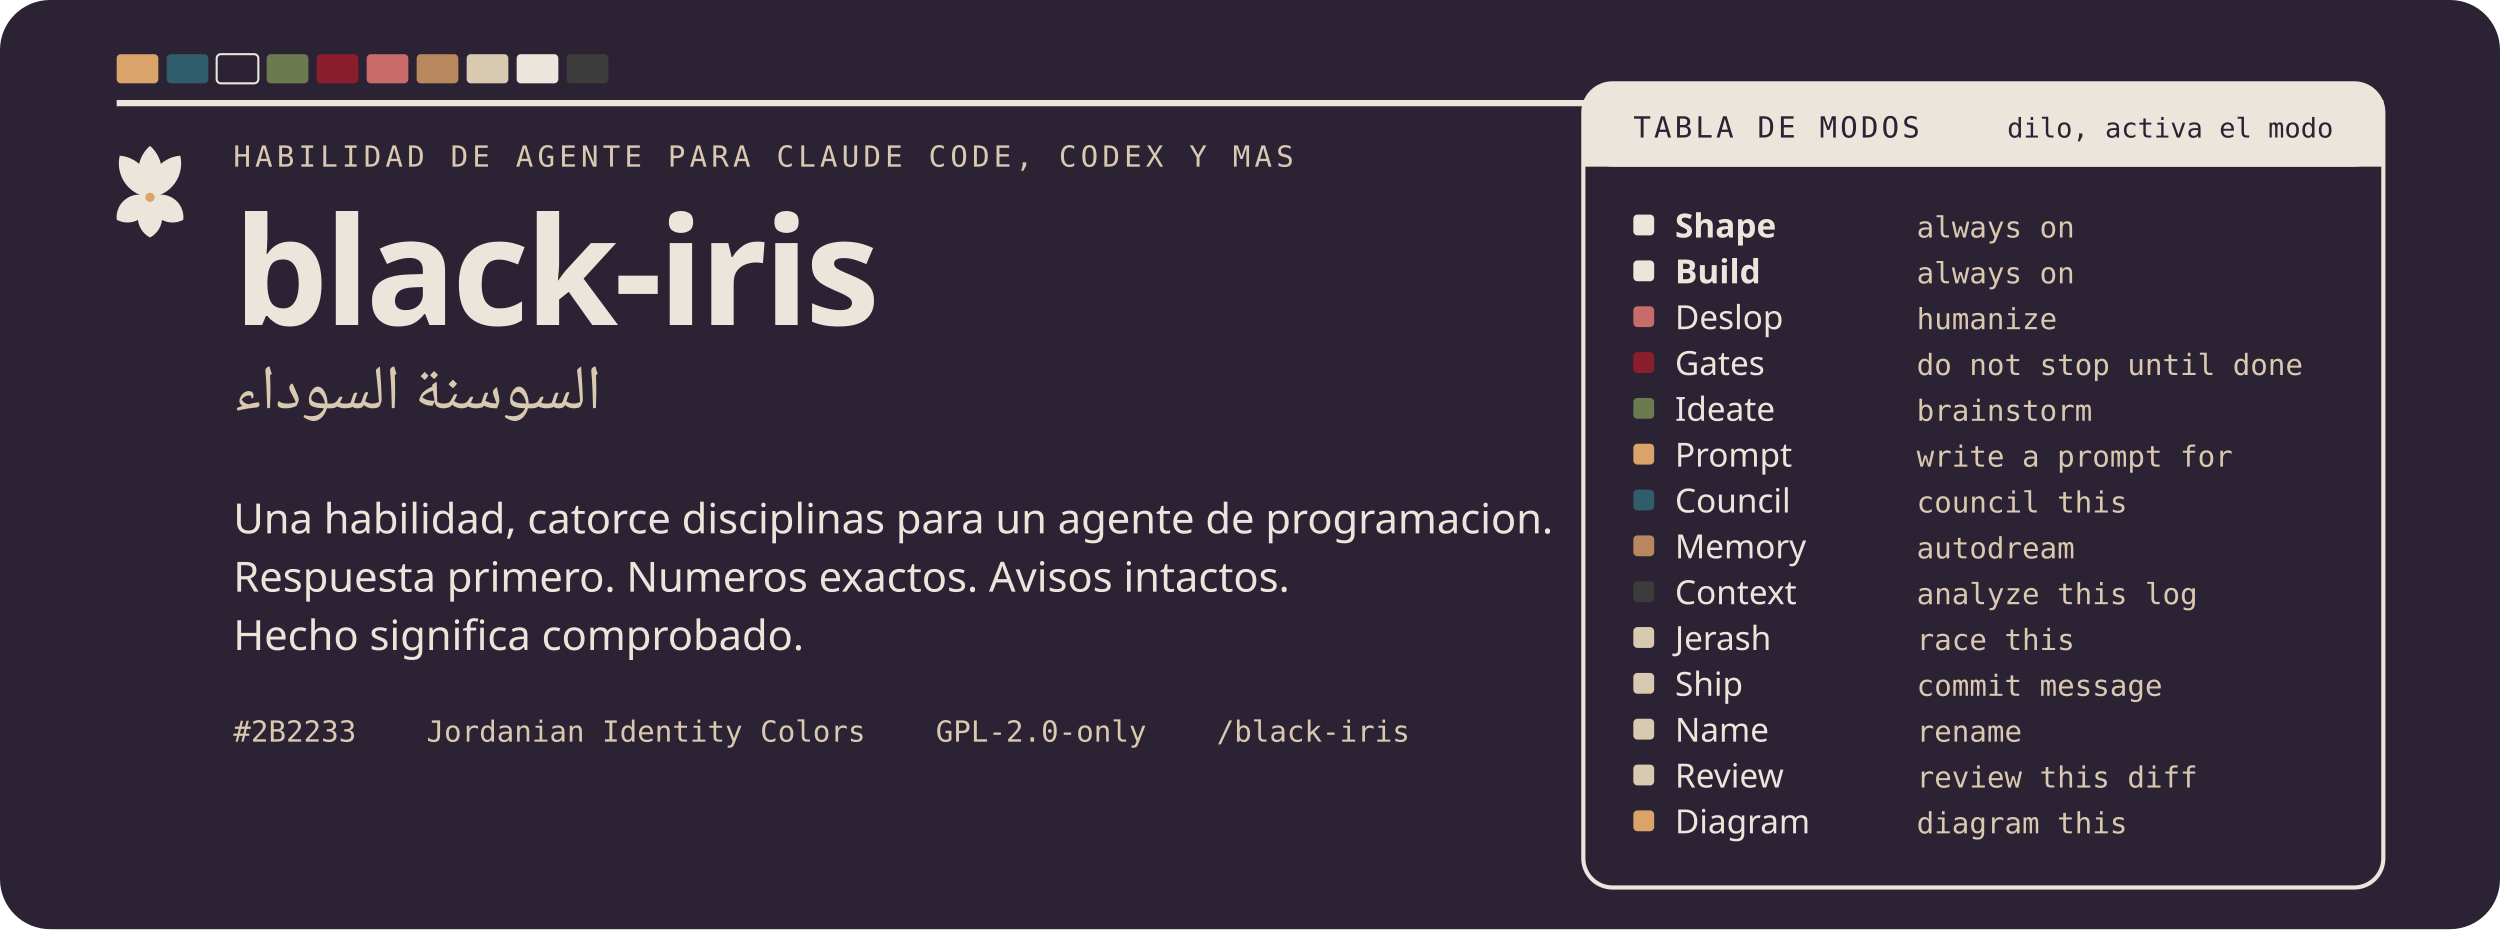
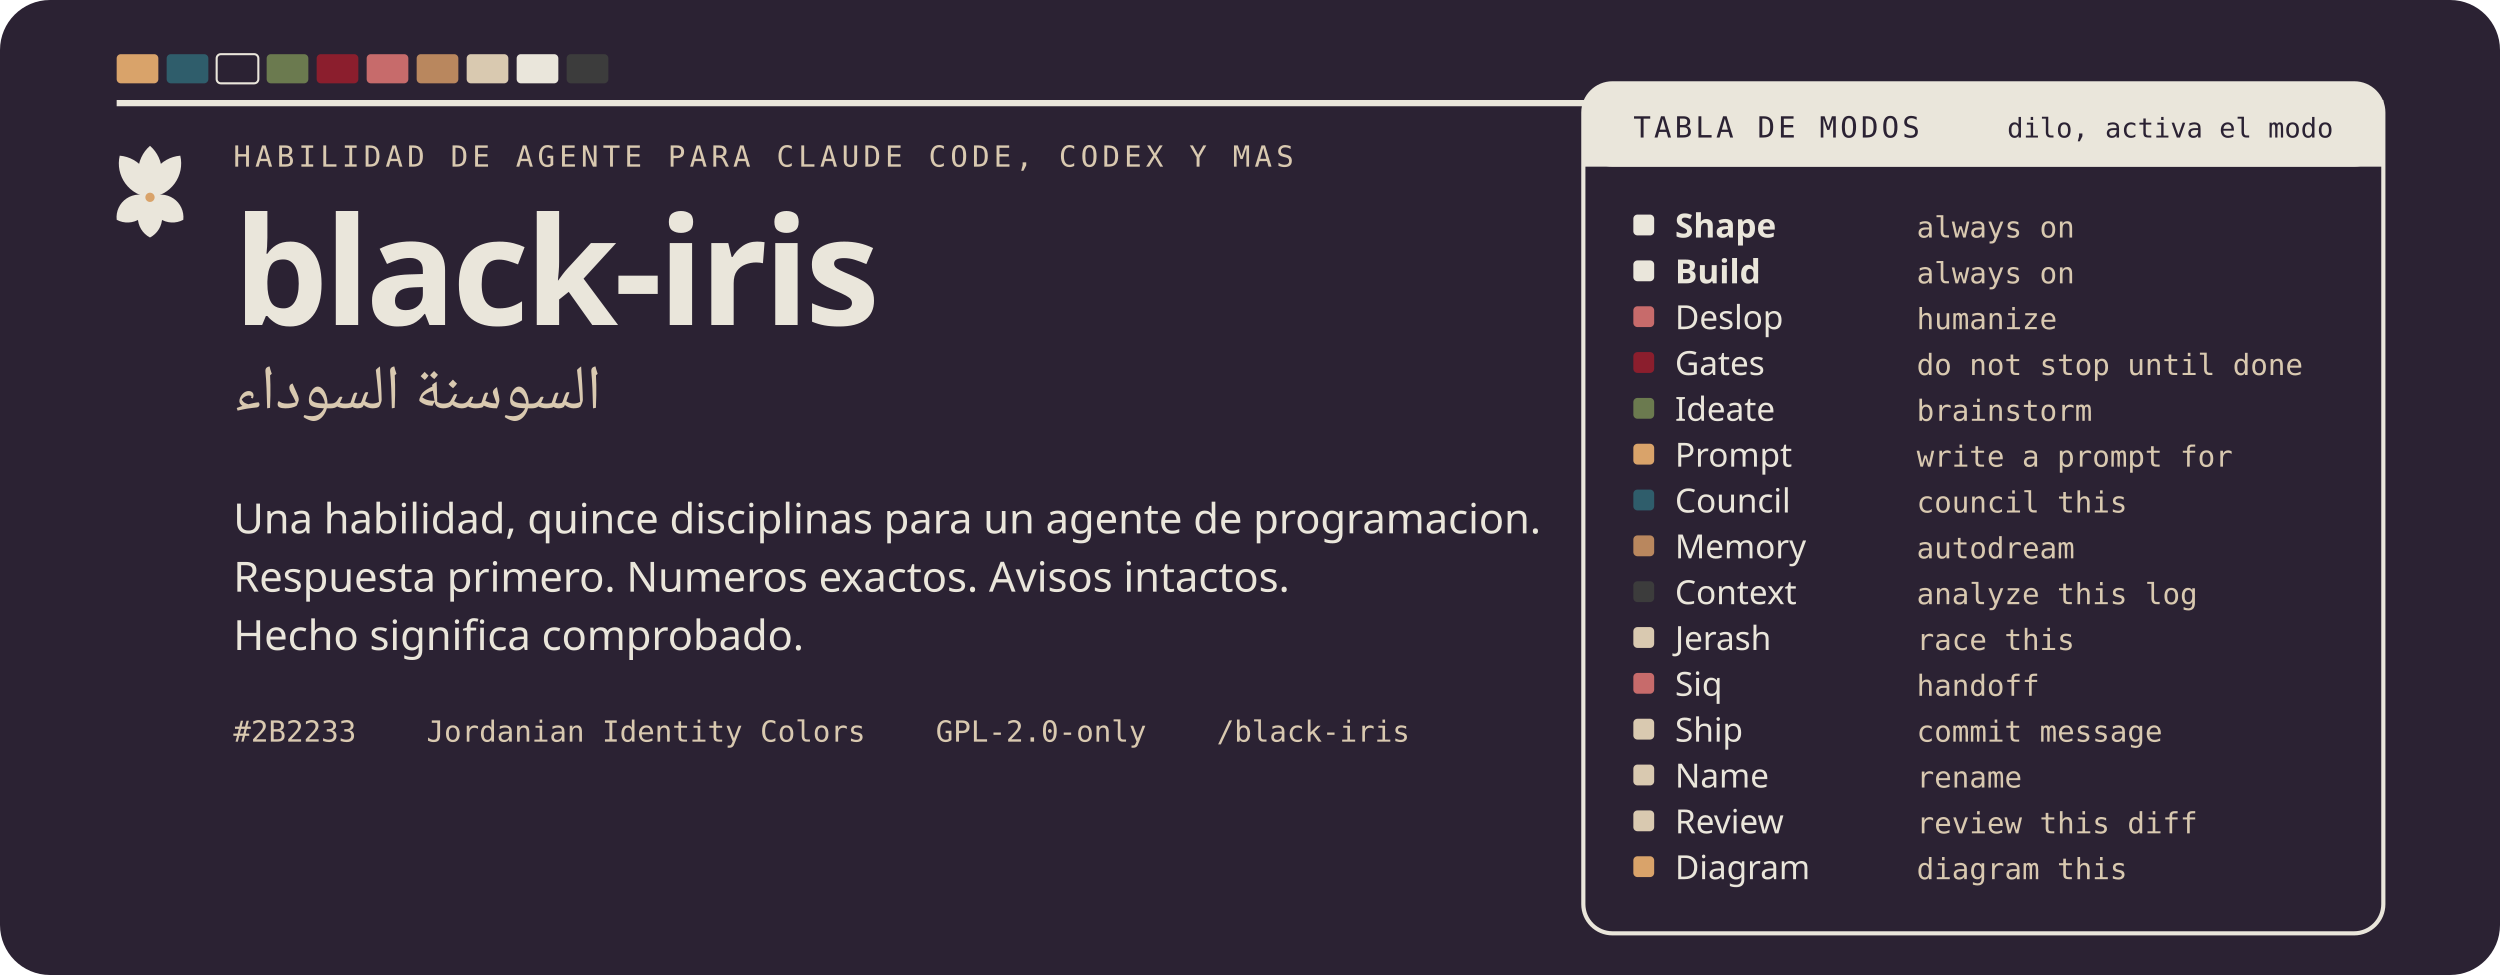
- <svg xmlns="http://www.w3.org/2000/svg" width="1200" height="446" viewBox="0 0 1200 446" role="img" aria-labelledby="title desc">
-   <rect width="1200" height="446" rx="24" fill="#2B2233" />
+ <svg xmlns="http://www.w3.org/2000/svg" width="1200" height="468" viewBox="0 0 1200 468" role="img" aria-labelledby="title desc">
+   <rect width="1200" height="468" rx="24" fill="#2B2233" />
  <rect x="56" y="48" width="1088" height="3" fill="#EAE6DB" />
  <g id="identity-strip" transform="translate(56 26)">
    <rect x="0" y="0" width="20" height="14" rx="2" fill="#D9A36A" />
    <rect x="24" y="0" width="20" height="14" rx="2" fill="#2F5D6B" />
    <rect x="48" y="0" width="20" height="14" rx="2" fill="#2B2233" stroke="#EAE6DB" stroke-width="1" />
    <rect x="72" y="0" width="20" height="14" rx="2" fill="#6B7A4F" />
    <rect x="96" y="0" width="20" height="14" rx="2" fill="#8B1E2D" />
    <rect x="120" y="0" width="20" height="14" rx="2" fill="#C76B6B" />
    <rect x="144" y="0" width="20" height="14" rx="2" fill="#B9875E" />
    <rect x="168" y="0" width="20" height="14" rx="2" fill="#D9C9B0" />
    <rect x="192" y="0" width="20" height="14" rx="2" fill="#EAE6DB" />
    <rect x="216" y="0" width="20" height="14" rx="2" fill="#3C3C3C" />
  </g>
  <g transform="translate(72 92) scale(0.2472) translate(-128.0 -129.0)">
    <path fill="#EAE6DB" d="M128 140 A66 66 0 0 1 69.22 59.1 A66 66 0 0 1 128 140 Z" />
    <path fill="#EAE6DB" d="M128 140 A66 66 0 0 1 128.0 40.0 A66 66 0 0 1 128 140 Z" />
    <path fill="#EAE6DB" d="M128 140 A66 66 0 0 1 186.78 59.1 A66 66 0 0 1 128 140 Z" />
    <path fill="#EAE6DB" d="M128 140 A44 44 0 0 1 192.66 183.62 A44 44 0 0 1 128 140 Z" />
    <path fill="#EAE6DB" d="M128 140 A44 44 0 0 1 128.0 218.0 A44 44 0 0 1 128 140 Z" />
    <path fill="#EAE6DB" d="M128 140 A44 44 0 0 1 63.34 183.62 A44 44 0 0 1 128 140 Z" />
    <circle cx="128" cy="140" r="9" fill="#D9A36A" />
  </g>
  <g id="title-block" transform="translate(112 64)">
    <text x="0" y="16" font-family="ui-monospace, SFMono-Regular, Menlo, monospace" font-size="14" letter-spacing="2" fill="#D9C9B0">HABILIDAD DE AGENTE PARA CLAUDE CODE, CODEX Y MAS</text>
    <text x="0" y="92" font-family="-apple-system, BlinkMacSystemFont, 'Segoe UI', 'Noto Sans', 'Noto Naskh Arabic', sans-serif" font-size="72" font-weight="800" letter-spacing="-2" fill="#EAE6DB">black-iris</text>
    <text x="0" y="132" font-family="-apple-system, BlinkMacSystemFont, 'Segoe UI', 'Noto Sans', 'Noto Naskh Arabic', sans-serif" font-size="30" fill="#D9C9B0">السوسنة السوداء</text>
-     <text x="0" y="192" font-family="-apple-system, BlinkMacSystemFont, 'Segoe UI', 'Noto Sans', 'Noto Naskh Arabic', sans-serif" font-size="20" fill="#EAE6DB">Una habilidad, catorce disciplinas para un agente de programacion.</text>
+     <text x="0" y="192" font-family="-apple-system, BlinkMacSystemFont, 'Segoe UI', 'Noto Sans', 'Noto Naskh Arabic', sans-serif" font-size="20" fill="#EAE6DB">Una habilidad, quince disciplinas para un agente de programacion.</text>
    <text x="0" y="220" font-family="-apple-system, BlinkMacSystemFont, 'Segoe UI', 'Noto Sans', 'Noto Naskh Arabic', sans-serif" font-size="20" fill="#EAE6DB">Respuesta primero. Numeros exactos. Avisos intactos.</text>
    <text x="0" y="248" font-family="-apple-system, BlinkMacSystemFont, 'Segoe UI', 'Noto Sans', 'Noto Naskh Arabic', sans-serif" font-size="20" fill="#EAE6DB">Hecho significa comprobado.</text>
    <text x="0" y="292" xml:space="preserve" font-family="ui-monospace, SFMono-Regular, Menlo, monospace" font-size="14" fill="#D9C9B0">#2B2233    Jordanian Identity Colors    GPL-2.0-only    /black-iris</text>
  </g>
  <g id="project-proof" transform="translate(760 40)">
-     <rect x="0" y="0" width="384" height="386" rx="14" fill="#2B2233" stroke="#EAE6DB" stroke-width="2" />
+     <rect x="0" y="0" width="384" height="408" rx="14" fill="#2B2233" stroke="#EAE6DB" stroke-width="2" />
    <rect x="0" y="0" width="384" height="40" rx="14" fill="#EAE6DB" />
    <rect x="0" y="26" width="384" height="14" fill="#EAE6DB" />
    <text x="24" y="26" font-family="ui-monospace, SFMono-Regular, Menlo, monospace" font-size="14" letter-spacing="1.5" fill="#2B2233">TABLA DE MODOS</text>
    <text x="360" y="26" text-anchor="end" font-family="ui-monospace, SFMono-Regular, Menlo, monospace" font-size="13" fill="#2B2233">dilo, activa el modo</text>
    <rect x="24" y="63" width="10" height="10" rx="2" fill="#EAE6DB" />
    <text x="44" y="74" font-family="-apple-system, BlinkMacSystemFont, 'Segoe UI', 'Noto Sans', 'Noto Naskh Arabic', sans-serif" font-size="16" font-weight="700" fill="#EAE6DB">Shape</text>
    <text x="160" y="74" font-family="ui-monospace, SFMono-Regular, Menlo, monospace" font-size="14" fill="#D9C9B0">always on</text>
    <rect x="24" y="85" width="10" height="10" rx="2" fill="#EAE6DB" />
    <text x="44" y="96" font-family="-apple-system, BlinkMacSystemFont, 'Segoe UI', 'Noto Sans', 'Noto Naskh Arabic', sans-serif" font-size="16" font-weight="700" fill="#EAE6DB">Build</text>
    <text x="160" y="96" font-family="ui-monospace, SFMono-Regular, Menlo, monospace" font-size="14" fill="#D9C9B0">always on</text>
    <rect x="24" y="107" width="10" height="10" rx="2" fill="#C76B6B" />
    <text x="44" y="118" font-family="-apple-system, BlinkMacSystemFont, 'Segoe UI', 'Noto Sans', 'Noto Naskh Arabic', sans-serif" font-size="16" font-weight="500" fill="#EAE6DB">Deslop</text>
    <text x="160" y="118" font-family="ui-monospace, SFMono-Regular, Menlo, monospace" font-size="14" fill="#D9C9B0">humanize</text>
    <rect x="24" y="129" width="10" height="10" rx="2" fill="#8B1E2D" />
    <text x="44" y="140" font-family="-apple-system, BlinkMacSystemFont, 'Segoe UI', 'Noto Sans', 'Noto Naskh Arabic', sans-serif" font-size="16" font-weight="500" fill="#EAE6DB">Gates</text>
    <text x="160" y="140" font-family="ui-monospace, SFMono-Regular, Menlo, monospace" font-size="14" fill="#D9C9B0">do not stop until done</text>
    <rect x="24" y="151" width="10" height="10" rx="2" fill="#6B7A4F" />
    <text x="44" y="162" font-family="-apple-system, BlinkMacSystemFont, 'Segoe UI', 'Noto Sans', 'Noto Naskh Arabic', sans-serif" font-size="16" font-weight="500" fill="#EAE6DB">Ideate</text>
    <text x="160" y="162" font-family="ui-monospace, SFMono-Regular, Menlo, monospace" font-size="14" fill="#D9C9B0">brainstorm</text>
    <rect x="24" y="173" width="10" height="10" rx="2" fill="#D9A36A" />
    <text x="44" y="184" font-family="-apple-system, BlinkMacSystemFont, 'Segoe UI', 'Noto Sans', 'Noto Naskh Arabic', sans-serif" font-size="16" font-weight="500" fill="#EAE6DB">Prompt</text>
    <text x="160" y="184" font-family="ui-monospace, SFMono-Regular, Menlo, monospace" font-size="14" fill="#D9C9B0">write a prompt for</text>
    <rect x="24" y="195" width="10" height="10" rx="2" fill="#2F5D6B" />
    <text x="44" y="206" font-family="-apple-system, BlinkMacSystemFont, 'Segoe UI', 'Noto Sans', 'Noto Naskh Arabic', sans-serif" font-size="16" font-weight="500" fill="#EAE6DB">Council</text>
    <text x="160" y="206" font-family="ui-monospace, SFMono-Regular, Menlo, monospace" font-size="14" fill="#D9C9B0">council this</text>
    <rect x="24" y="217" width="10" height="10" rx="2" fill="#B9875E" />
    <text x="44" y="228" font-family="-apple-system, BlinkMacSystemFont, 'Segoe UI', 'Noto Sans', 'Noto Naskh Arabic', sans-serif" font-size="16" font-weight="500" fill="#EAE6DB">Memory</text>
    <text x="160" y="228" font-family="ui-monospace, SFMono-Regular, Menlo, monospace" font-size="14" fill="#D9C9B0">autodream</text>
    <rect x="24" y="239" width="10" height="10" rx="2" fill="#3C3C3C" />
    <text x="44" y="250" font-family="-apple-system, BlinkMacSystemFont, 'Segoe UI', 'Noto Sans', 'Noto Naskh Arabic', sans-serif" font-size="16" font-weight="500" fill="#EAE6DB">Context</text>
    <text x="160" y="250" font-family="ui-monospace, SFMono-Regular, Menlo, monospace" font-size="14" fill="#D9C9B0">analyze this log</text>
    <rect x="24" y="261" width="10" height="10" rx="2" fill="#D9C9B0" />
    <text x="44" y="272" font-family="-apple-system, BlinkMacSystemFont, 'Segoe UI', 'Noto Sans', 'Noto Naskh Arabic', sans-serif" font-size="16" font-weight="500" fill="#EAE6DB">Jerash</text>
    <text x="160" y="272" font-family="ui-monospace, SFMono-Regular, Menlo, monospace" font-size="14" fill="#D9C9B0">race this</text>
-     <rect x="24" y="283" width="10" height="10" rx="2" fill="#D9C9B0" />
-     <text x="44" y="294" font-family="-apple-system, BlinkMacSystemFont, 'Segoe UI', 'Noto Sans', 'Noto Naskh Arabic', sans-serif" font-size="16" font-weight="500" fill="#EAE6DB">Ship</text>
-     <text x="160" y="294" font-family="ui-monospace, SFMono-Regular, Menlo, monospace" font-size="14" fill="#D9C9B0">commit message</text>
+     <rect x="24" y="283" width="10" height="10" rx="2" fill="#C76B6B" />
+     <text x="44" y="294" font-family="-apple-system, BlinkMacSystemFont, 'Segoe UI', 'Noto Sans', 'Noto Naskh Arabic', sans-serif" font-size="16" font-weight="500" fill="#EAE6DB">Siq</text>
+     <text x="160" y="294" font-family="ui-monospace, SFMono-Regular, Menlo, monospace" font-size="14" fill="#D9C9B0">handoff</text>
    <rect x="24" y="305" width="10" height="10" rx="2" fill="#D9C9B0" />
-     <text x="44" y="316" font-family="-apple-system, BlinkMacSystemFont, 'Segoe UI', 'Noto Sans', 'Noto Naskh Arabic', sans-serif" font-size="16" font-weight="500" fill="#EAE6DB">Name</text>
-     <text x="160" y="316" font-family="ui-monospace, SFMono-Regular, Menlo, monospace" font-size="14" fill="#D9C9B0">rename</text>
+     <text x="44" y="316" font-family="-apple-system, BlinkMacSystemFont, 'Segoe UI', 'Noto Sans', 'Noto Naskh Arabic', sans-serif" font-size="16" font-weight="500" fill="#EAE6DB">Ship</text>
+     <text x="160" y="316" font-family="ui-monospace, SFMono-Regular, Menlo, monospace" font-size="14" fill="#D9C9B0">commit message</text>
    <rect x="24" y="327" width="10" height="10" rx="2" fill="#D9C9B0" />
-     <text x="44" y="338" font-family="-apple-system, BlinkMacSystemFont, 'Segoe UI', 'Noto Sans', 'Noto Naskh Arabic', sans-serif" font-size="16" font-weight="500" fill="#EAE6DB">Review</text>
-     <text x="160" y="338" font-family="ui-monospace, SFMono-Regular, Menlo, monospace" font-size="14" fill="#D9C9B0">review this diff</text>
-     <rect x="24" y="349" width="10" height="10" rx="2" fill="#D9A36A" />
-     <text x="44" y="360" font-family="-apple-system, BlinkMacSystemFont, 'Segoe UI', 'Noto Sans', 'Noto Naskh Arabic', sans-serif" font-size="16" font-weight="500" fill="#EAE6DB">Diagram</text>
-     <text x="160" y="360" font-family="ui-monospace, SFMono-Regular, Menlo, monospace" font-size="14" fill="#D9C9B0">diagram this</text>
+     <text x="44" y="338" font-family="-apple-system, BlinkMacSystemFont, 'Segoe UI', 'Noto Sans', 'Noto Naskh Arabic', sans-serif" font-size="16" font-weight="500" fill="#EAE6DB">Name</text>
+     <text x="160" y="338" font-family="ui-monospace, SFMono-Regular, Menlo, monospace" font-size="14" fill="#D9C9B0">rename</text>
+     <rect x="24" y="349" width="10" height="10" rx="2" fill="#D9C9B0" />
+     <text x="44" y="360" font-family="-apple-system, BlinkMacSystemFont, 'Segoe UI', 'Noto Sans', 'Noto Naskh Arabic', sans-serif" font-size="16" font-weight="500" fill="#EAE6DB">Review</text>
+     <text x="160" y="360" font-family="ui-monospace, SFMono-Regular, Menlo, monospace" font-size="14" fill="#D9C9B0">review this diff</text>
+     <rect x="24" y="371" width="10" height="10" rx="2" fill="#D9A36A" />
+     <text x="44" y="382" font-family="-apple-system, BlinkMacSystemFont, 'Segoe UI', 'Noto Sans', 'Noto Naskh Arabic', sans-serif" font-size="16" font-weight="500" fill="#EAE6DB">Diagram</text>
+     <text x="160" y="382" font-family="ui-monospace, SFMono-Regular, Menlo, monospace" font-size="14" fill="#D9C9B0">diagram this</text>
  </g>
</svg>
